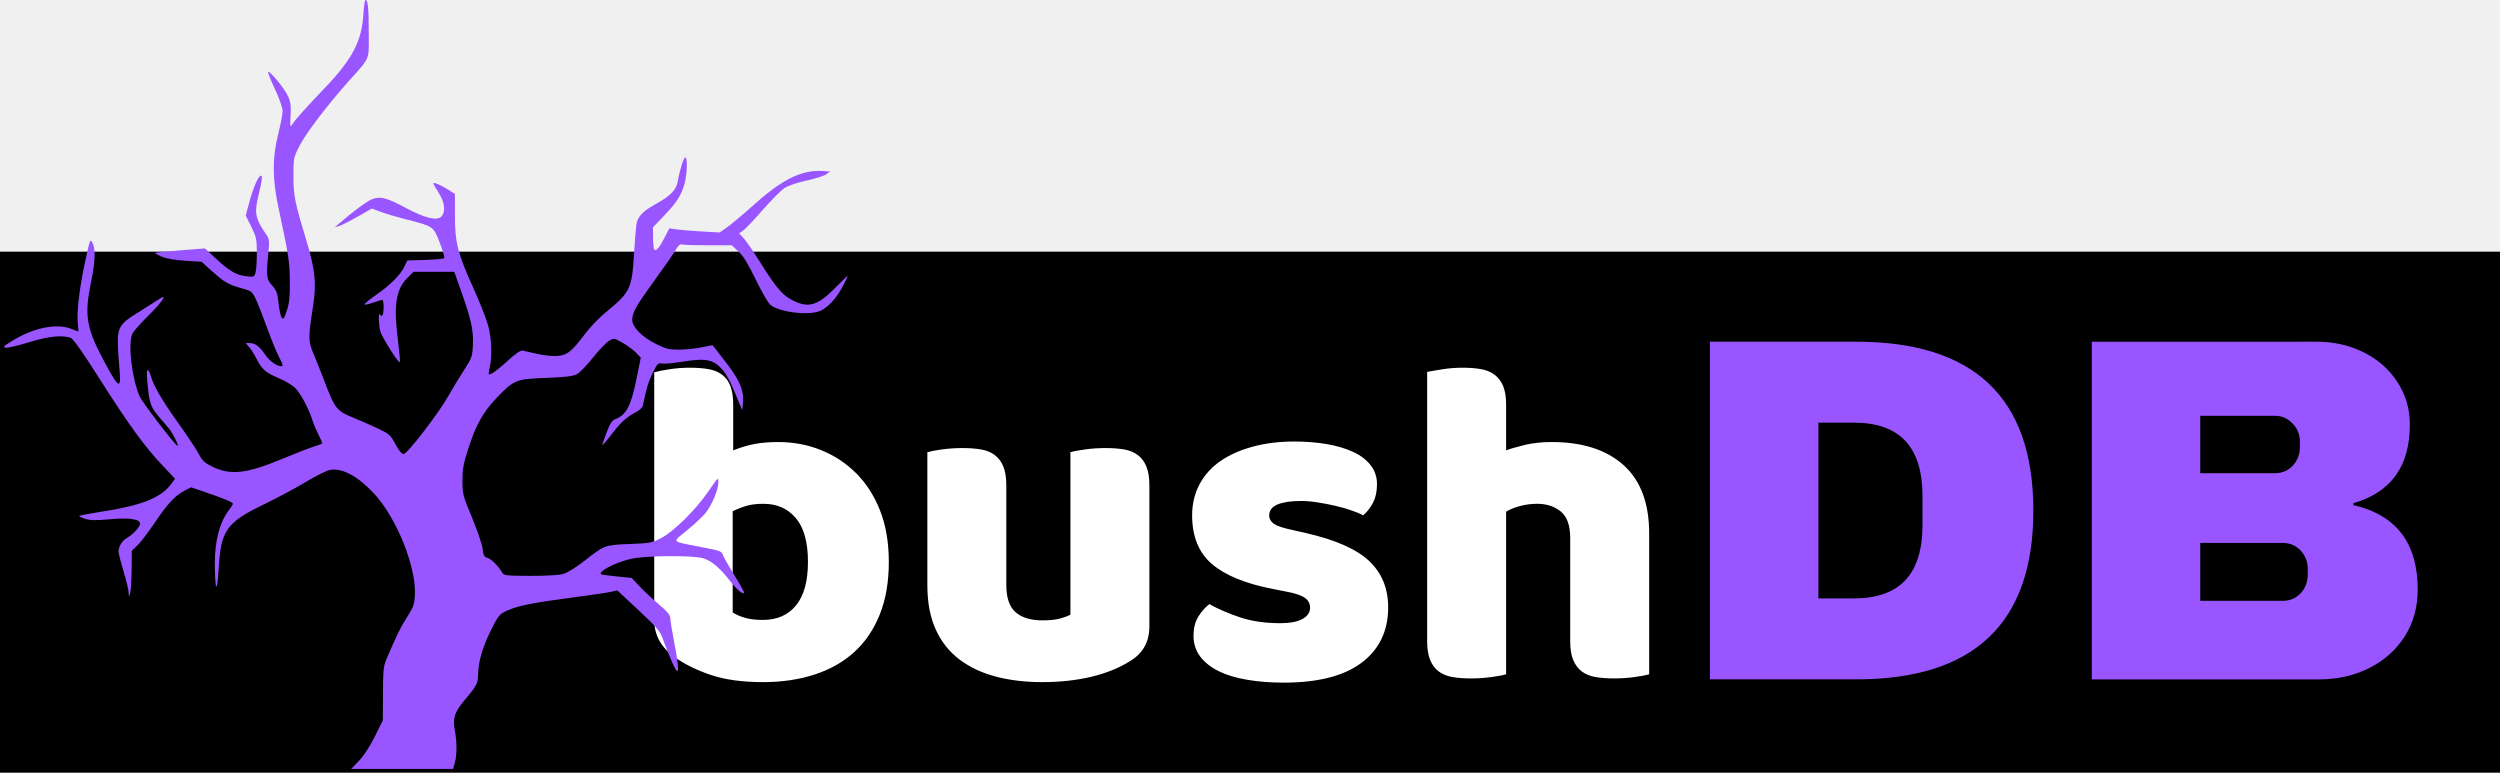
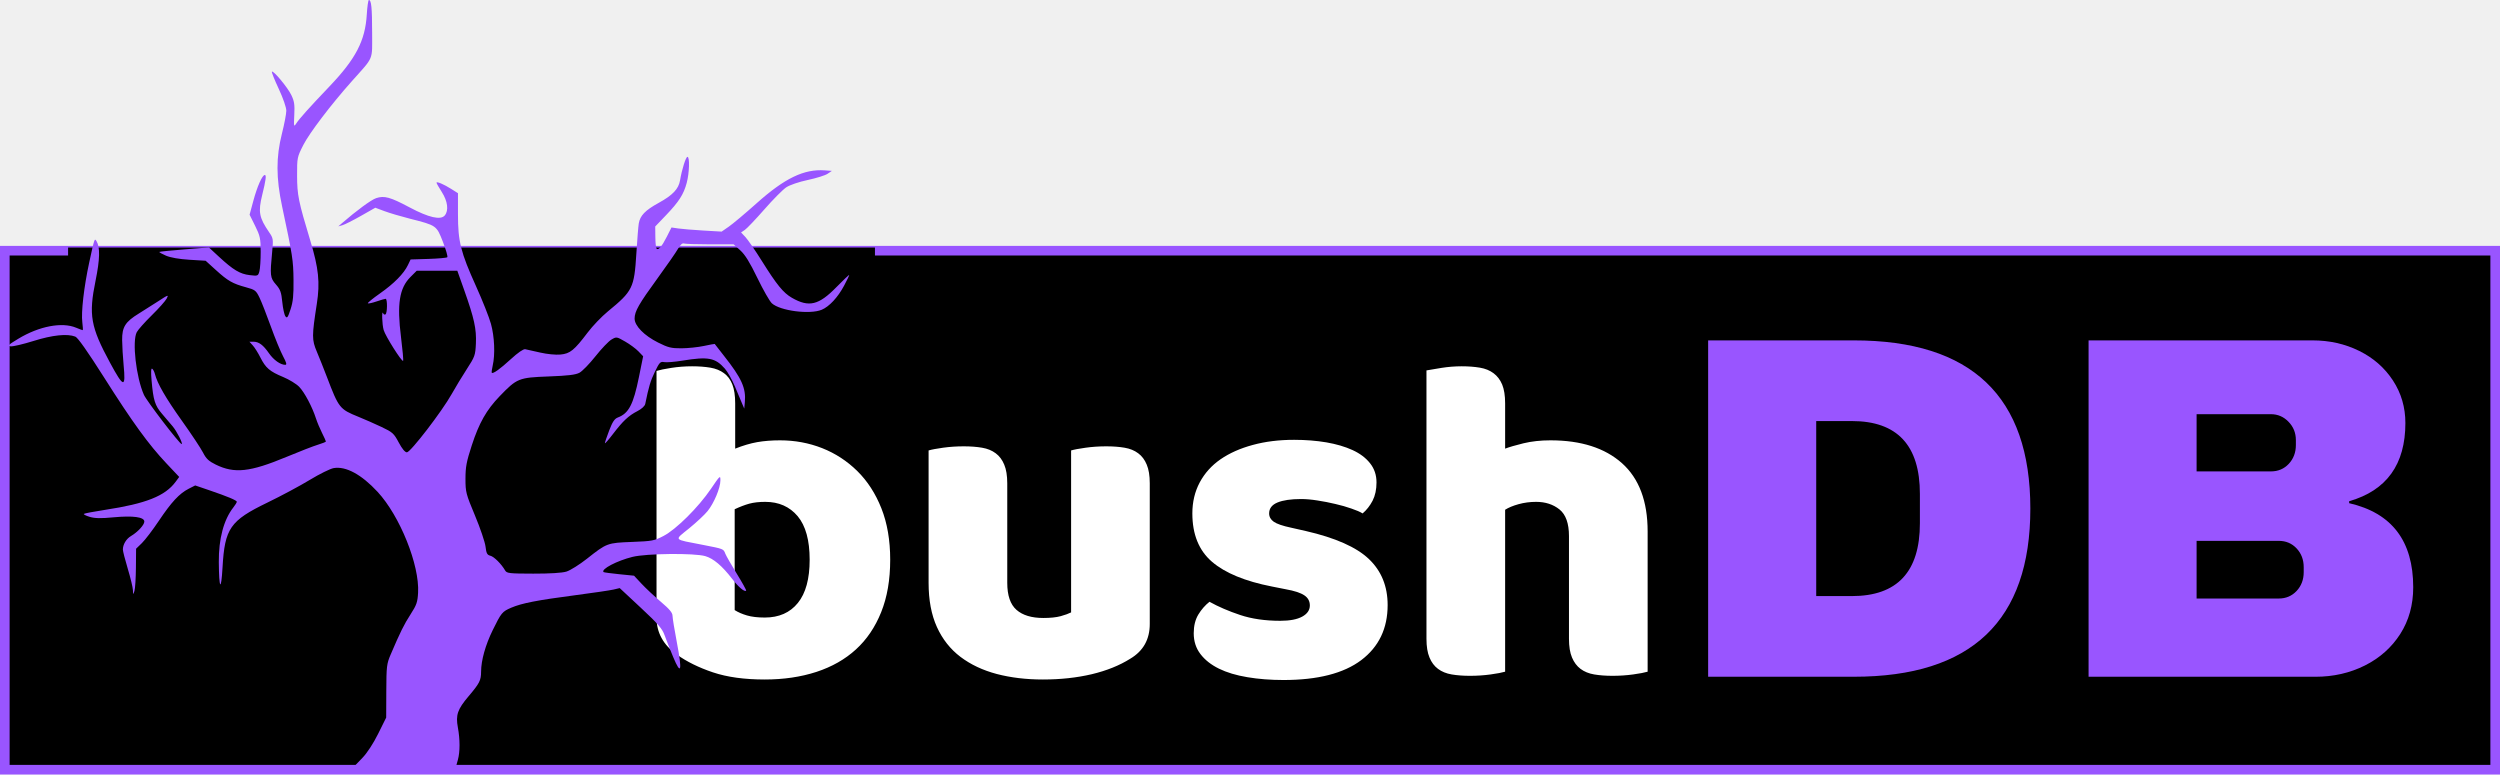
- <svg xmlns="http://www.w3.org/2000/svg" width="360" height="111.264" version="1.1" viewBox="0 0 360 111.264" id="svg23">
+ <svg xmlns="http://www.w3.org/2000/svg" width="361.39" height="111.959" version="1.1" viewBox="0 0 361.39 111.959" id="svg23">
  <defs id="defs7">
    <filter id="editing-jagged" x="0" y="0" width="1" height="1">
      <feTurbulence baseFrequency="0" result="turb" seed="1" id="feTurbulence2" />
      <feDisplacementMap in="SourceGraphic" in2="turb" id="feDisplacementMap4" scale="0" xChannelSelector="A" yChannelSelector="A" />
    </filter>
  </defs>
-   <g id="g189">
-     <rect x="6.0092997e-10" y="36.239" width="360" height="75.025" rx="0" ry="6.944" stroke-width="0.79" id="rect9" />
+   <g id="g1004" transform="translate(0.695)">
+     <rect x="6.0092997e-10" y="36.239" width="360" height="75.025" rx="0" ry="6.944" stroke-width="0.79" id="rect9" style="fill:#000000;stroke:#9955ff;stroke-width:1.39;stroke-dasharray:none;stroke-opacity:1" />
    <g transform="matrix(1.6701,0,0,1.6701,-55.085,4.6495)" id="g19">
      <path d="m 193.03,26.678 q 15.274,0 15.274,14.557 0,14.557 -15.274,14.557 H 180.416 V 26.678 Z m -3.26,6.983 v 15.149 h 3.088 q 5.886,0 5.886,-6.305 v -2.539 q 0,-6.305 -5.886,-6.305 z m 42.955,-6.983 q 2.202,0 4.04,0.909 1.842,0.909 2.923,2.559 1.078,1.65 1.078,3.683 0,5.372 -4.867,6.771 v 0.169 q 5.545,1.27 5.545,7.281 0,2.284 -1.121,4.04 -1.125,1.756 -3.068,2.731 -1.948,0.972 -4.275,0.972 h -19.636 v -29.114 z m -10.031,6.387 v 4.953 h 6.434 q 0.933,0 1.544,-0.654 0.615,-0.658 0.615,-1.63 v -0.423 q 0,-0.933 -0.635,-1.587 -0.635,-0.658 -1.524,-0.658 z m 0,10.964 v 4.992 h 7.112 q 0.929,0 1.544,-0.654 0.615,-0.658 0.615,-1.63 v -0.423 q 0,-0.976 -0.615,-1.63 -0.615,-0.654 -1.544,-0.654 z" fill="#aa0000" stroke-width="0.392" id="path11" style="fill:#9955ff" />
      <g transform="matrix(0.62581,0,0,0.62581,-24.167,-5.1202)" fill="#ffffff" filter="url(#editing-jagged)" id="g17">
        <g transform="translate(178,96.695)" fill="#ffffff" id="g15">
          <path d="m 3.46,-7.55 v -34.11 q 0.64,-0.2 2.04,-0.42 1.41,-0.22 2.88,-0.22 1.41,0 2.53,0.19 1.12,0.19 1.89,0.77 0.77,0.57 1.15,1.56 0.39,1 0.39,2.6 v 6.27 q 1.6,-0.64 3.04,-0.9 1.44,-0.25 3.16,-0.25 3.08,0 5.83,1.08 2.75,1.09 4.86,3.17 2.11,2.08 3.33,5.15 1.22,3.08 1.22,7.11 0,4.16 -1.25,7.26 -1.25,3.11 -3.49,5.15 -2.24,2.05 -5.47,3.11 -3.23,1.05 -7.14,1.05 -4.22,0 -7.17,-0.99 Q 8.32,-0.96 6.27,-2.43 3.46,-4.42 3.46,-7.55 Z m 14.97,0 q 2.95,0 4.58,-2.02 1.63,-2.01 1.63,-5.98 0,-4.03 -1.66,-6.02 -1.67,-1.98 -4.48,-1.98 -1.28,0 -2.21,0.25 -0.93,0.26 -2.02,0.77 v 13.95 q 0.71,0.45 1.7,0.74 0.99,0.29 2.46,0.29 z m 22.66,-4.8 v -18.31 q 0.64,-0.19 2.01,-0.38 1.38,-0.19 2.85,-0.19 1.41,0 2.53,0.19 1.12,0.19 1.89,0.77 0.77,0.57 1.18,1.57 0.42,0.99 0.42,2.59 v 13.76 q 0,2.62 1.28,3.74 1.28,1.12 3.71,1.12 1.47,0 2.4,-0.25 0.93,-0.26 1.44,-0.52 v -22.4 q 0.64,-0.19 2.02,-0.38 1.37,-0.19 2.84,-0.19 1.41,0 2.53,0.19 1.12,0.19 1.89,0.77 0.77,0.57 1.18,1.57 0.42,0.99 0.42,2.59 v 19.45 q 0,3.2 -2.69,4.8 -2.24,1.41 -5.34,2.15 -3.11,0.73 -6.75,0.73 -3.46,0 -6.37,-0.76 -2.91,-0.77 -5.03,-2.37 -2.11,-1.6 -3.26,-4.13 -1.15,-2.53 -1.15,-6.11 z m 63.49,3.07 q 0,4.86 -3.65,7.62 -3.65,2.75 -10.75,2.75 -2.69,0 -5,-0.39 -2.3,-0.38 -3.93,-1.18 -1.63,-0.8 -2.56,-2.02 -0.93,-1.21 -0.93,-2.88 0,-1.53 0.64,-2.59 0.64,-1.05 1.54,-1.76 1.85,1.03 4.25,1.83 2.4,0.8 5.54,0.8 1.98,0 3.04,-0.58 1.05,-0.58 1.05,-1.54 0,-0.89 -0.76,-1.4 -0.77,-0.52 -2.56,-0.84 l -1.92,-0.38 q -5.57,-1.09 -8.29,-3.42 -2.72,-2.34 -2.72,-6.69 0,-2.37 1.02,-4.29 1.03,-1.92 2.88,-3.2 1.86,-1.28 4.45,-1.98 2.59,-0.71 5.73,-0.71 2.37,0 4.45,0.35 2.08,0.36 3.61,1.06 1.54,0.7 2.43,1.82 0.9,1.12 0.9,2.66 0,1.47 -0.54,2.53 -0.55,1.05 -1.38,1.76 -0.51,-0.32 -1.54,-0.67 -1.02,-0.36 -2.24,-0.64 -1.21,-0.29 -2.46,-0.48 -1.25,-0.2 -2.27,-0.2 -2.11,0 -3.27,0.48 -1.15,0.48 -1.15,1.51 0,0.7 0.64,1.15 0.64,0.45 2.43,0.83 l 1.99,0.45 q 6.14,1.41 8.73,3.87 2.6,2.47 2.6,6.37 z m 35.96,-10.18 v 19.4 q -0.64,0.19 -2.01,0.38 -1.38,0.19 -2.85,0.19 -1.41,0 -2.53,-0.19 -1.12,-0.19 -1.89,-0.77 -0.76,-0.57 -1.18,-1.57 -0.42,-0.99 -0.42,-2.59 v -14.21 q 0,-2.62 -1.31,-3.68 -1.31,-1.05 -3.23,-1.05 -1.28,0 -2.43,0.32 -1.15,0.32 -1.86,0.77 v 22.4 q -0.64,0.19 -2.01,0.38 -1.38,0.19 -2.85,0.19 -1.41,0 -2.53,-0.19 -1.12,-0.19 -1.89,-0.77 -0.77,-0.57 -1.18,-1.57 -0.42,-0.99 -0.42,-2.59 v -37.12 q 0.71,-0.13 2.08,-0.35 1.38,-0.22 2.79,-0.22 1.4,0 2.52,0.19 1.12,0.19 1.89,0.77 0.77,0.57 1.19,1.56 0.41,1 0.41,2.6 v 6.27 q 0.83,-0.32 2.53,-0.74 1.7,-0.41 3.74,-0.41 6.34,0 9.89,3.16 3.55,3.17 3.55,9.44 z" fill="#ffffff" id="path13" />
        </g>
      </g>
    </g>
+     <rect style="fill:#000000;stroke:none;stroke-width:1.113;stroke-linejoin:round;stroke-dasharray:none;stroke-opacity:1" id="rect942" width="116.636" height="10.673" x="9.148" y="35.784" ry="0" />
    <path d="m 51.692,109.556 c 0.688,-0.714 1.577,-2.075 2.283,-3.498 l 1.156,-2.328 0.016,-3.84 c 0.015,-3.572 0.059,-3.94 0.629,-5.272 1.396,-3.264 1.945,-4.371 2.887,-5.827 0.857,-1.325 1.003,-1.743 1.079,-3.102 0.226,-4.002 -2.622,-11.097 -5.856,-14.59 -2.321,-2.507 -4.58,-3.732 -6.338,-3.435 -0.495,0.084 -2.052,0.852 -3.46,1.707 -1.408,0.855 -4.173,2.336 -6.145,3.29 -5.372,2.6 -6.146,3.717 -6.468,9.344 -0.206,3.603 -0.508,3.183 -0.54,-0.75 -0.027,-3.368 0.712,-6.138 2.113,-7.918 0.267,-0.34 0.486,-0.699 0.486,-0.798 0,-0.214 -1.282,-0.751 -4.021,-1.686 l -1.992,-0.68 -0.941,0.48 c -1.347,0.687 -2.494,1.922 -4.322,4.65 -0.88,1.314 -1.979,2.756 -2.441,3.204 l -0.84,0.814 -0.024,2.757 c -0.013,1.516 -0.11,3.026 -0.215,3.354 -0.188,0.586 -0.192,0.584 -0.218,-0.119 -0.014,-0.394 -0.347,-1.78 -0.74,-3.081 -0.392,-1.301 -0.713,-2.558 -0.713,-2.793 0,-0.73 0.49,-1.547 1.167,-1.947 0.975,-0.576 1.935,-1.615 1.935,-2.095 0,-0.659 -1.625,-0.882 -4.466,-0.614 -1.822,0.172 -2.687,0.156 -3.424,-0.065 -0.542,-0.163 -0.925,-0.357 -0.85,-0.432 0.075,-0.075 1.451,-0.337 3.058,-0.582 5.927,-0.904 8.684,-2 10.205,-4.058 l 0.518,-0.701 -1.847,-1.958 c -2.586,-2.742 -4.896,-5.926 -9.04,-12.466 -2.352,-3.712 -3.769,-5.721 -4.132,-5.862 -1.163,-0.452 -3.301,-0.229 -6.044,0.631 -1.484,0.465 -2.968,0.814 -3.299,0.776 -0.515,-0.06 -0.355,-0.218 1.119,-1.107 3.006,-1.812 6.299,-2.439 8.335,-1.588 0.471,0.197 0.901,0.358 0.955,0.358 0.054,0 0.031,-0.511 -0.052,-1.135 -0.191,-1.441 0.233,-5.119 0.996,-8.649 0.756,-3.493 0.773,-3.545 1.044,-3.107 0.548,0.886 0.509,2.63 -0.128,5.745 -1.015,4.963 -0.717,6.652 2.092,11.847 1.982,3.666 2.289,3.718 1.964,0.332 -0.108,-1.128 -0.203,-2.749 -0.212,-3.602 -0.018,-1.89 0.454,-2.639 2.421,-3.843 0.728,-0.445 2.004,-1.254 2.837,-1.798 1.425,-0.93 1.494,-0.951 1.181,-0.358 -0.183,0.347 -1.154,1.435 -2.158,2.42 -1.004,0.984 -1.978,2.08 -2.165,2.434 -0.692,1.309 -0.102,6.498 1.03,9.056 0.397,0.897 5.166,7.123 5.456,7.123 0.238,0 -0.7,-1.857 -1.289,-2.552 -0.355,-0.419 -1.059,-1.249 -1.565,-1.843 -1.007,-1.185 -1.243,-1.941 -1.49,-4.767 -0.111,-1.273 -0.085,-1.835 0.081,-1.732 0.135,0.084 0.314,0.424 0.398,0.757 0.345,1.376 1.562,3.486 3.907,6.774 1.366,1.915 2.738,3.983 3.05,4.595 0.453,0.889 0.823,1.238 1.841,1.736 2.708,1.325 4.935,1.084 10.193,-1.103 1.903,-0.792 3.97,-1.593 4.594,-1.78 0.623,-0.188 1.133,-0.394 1.133,-0.459 0,-0.065 -0.254,-0.625 -0.564,-1.244 -0.31,-0.619 -0.702,-1.555 -0.87,-2.08 -0.534,-1.667 -1.655,-3.781 -2.425,-4.576 -0.41,-0.423 -1.454,-1.062 -2.321,-1.421 -1.943,-0.804 -2.53,-1.308 -3.296,-2.832 -0.33,-0.656 -0.821,-1.435 -1.092,-1.73 L 35.36,49.397 h 0.585 c 0.778,0 1.412,0.472 2.241,1.669 0.671,0.968 1.661,1.672 2.352,1.672 0.262,0 0.184,-0.305 -0.322,-1.253 -0.368,-0.689 -1.164,-2.628 -1.768,-4.309 -0.605,-1.681 -1.34,-3.553 -1.635,-4.16 -0.499,-1.029 -0.632,-1.131 -1.967,-1.494 -1.923,-0.523 -2.602,-0.913 -4.339,-2.49 l -1.475,-1.339 -2.343,-0.143 c -1.487,-0.091 -2.727,-0.308 -3.394,-0.594 -0.578,-0.248 -1.008,-0.491 -0.955,-0.539 0.053,-0.048 1.687,-0.214 3.63,-0.368 l 3.533,-0.281 1.453,1.345 c 2.059,1.906 3.035,2.491 4.436,2.657 1.187,0.141 1.223,0.127 1.41,-0.544 0.105,-0.378 0.188,-1.654 0.183,-2.836 -0.007,-1.946 -0.083,-2.298 -0.804,-3.75 l -0.796,-1.602 0.533,-1.977 c 0.571,-2.121 1.301,-3.767 1.671,-3.767 0.245,0 0.145,0.762 -0.382,2.898 -0.602,2.438 -0.446,3.271 1.008,5.388 0.589,0.857 0.61,0.995 0.434,2.811 -0.333,3.432 -0.293,3.779 0.542,4.73 0.637,0.725 0.781,1.121 0.92,2.535 0.091,0.922 0.294,1.851 0.451,2.066 0.243,0.333 0.354,0.183 0.745,-1.01 0.36,-1.099 0.452,-2.018 0.427,-4.264 -0.032,-2.838 -0.13,-3.47 -1.651,-10.619 -0.876,-4.116 -0.883,-7.112 -0.026,-10.5 0.349,-1.378 0.635,-2.875 0.635,-3.326 1.78e-4,-0.476 -0.461,-1.808 -1.1,-3.175 -0.605,-1.295 -1.049,-2.407 -0.985,-2.47 0.209,-0.209 2.275,2.275 2.808,3.377 0.431,0.891 0.506,1.391 0.431,2.884 -0.085,1.687 -0.067,1.769 0.272,1.244 0.457,-0.706 1.872,-2.286 4.78,-5.334 3.846,-4.031 5.201,-6.638 5.429,-10.44 C 52.396,0.94 52.532,0 52.63,0 c 0.352,0 0.466,1.135 0.469,4.695 0.004,4.13 0.297,3.421 -2.892,6.998 -3.048,3.419 -6.171,7.523 -7.064,9.283 -0.88,1.734 -0.898,1.823 -0.892,4.417 0.007,2.792 0.197,3.727 1.909,9.39 1.209,4 1.422,6.059 0.945,9.126 -0.727,4.674 -0.727,5.213 7.11e-4,6.932 0.358,0.847 1.02,2.506 1.47,3.687 1.7,4.461 1.828,4.622 4.53,5.717 0.901,0.365 2.412,1.03 3.359,1.479 1.589,0.753 1.779,0.925 2.479,2.239 0.491,0.921 0.909,1.423 1.183,1.423 0.52,0 5.083,-5.936 6.468,-8.416 0.53,-0.949 1.517,-2.578 2.193,-3.62 1.163,-1.794 1.233,-1.99 1.311,-3.699 0.095,-2.091 -0.245,-3.644 -1.69,-7.71 l -0.996,-2.804 h -5.868 l -0.901,0.901 c -1.613,1.613 -1.972,3.904 -1.367,8.723 0.227,1.808 0.362,3.338 0.3,3.4 -0.185,0.185 -2.56,-3.579 -2.812,-4.455 -0.234,-0.815 -0.3,-2.983 -0.074,-2.423 0.066,0.165 0.219,0.239 0.339,0.165 0.271,-0.168 0.292,-2.254 0.022,-2.254 -0.108,0 -0.704,0.173 -1.325,0.385 -0.621,0.212 -1.182,0.332 -1.247,0.267 -0.065,-0.065 0.719,-0.705 1.743,-1.423 2.043,-1.432 3.461,-2.87 4.052,-4.111 l 0.384,-0.804 2.571,-0.08 c 1.414,-0.044 2.645,-0.154 2.736,-0.245 0.091,-0.091 -0.196,-1.092 -0.637,-2.225 -0.924,-2.374 -0.914,-2.367 -4.795,-3.351 -1.289,-0.327 -2.937,-0.816 -3.66,-1.087 l -1.316,-0.492 -2.078,1.18 c -1.143,0.649 -2.346,1.256 -2.674,1.348 l -0.597,0.168 0.499,-0.433 c 2.161,-1.872 4.265,-3.415 4.977,-3.65 1.18,-0.389 2.027,-0.154 4.84,1.343 2.769,1.474 4.489,1.865 5.077,1.156 0.589,-0.71 0.419,-2.056 -0.426,-3.373 -0.424,-0.66 -0.77,-1.269 -0.77,-1.352 0,-0.228 1.045,0.214 2.136,0.903 l 0.966,0.61 v 3.061 c 0,3.911 0.396,5.489 2.6,10.36 0.927,2.05 1.903,4.51 2.168,5.466 0.513,1.851 0.621,4.442 0.251,6.037 -0.121,0.521 -0.181,0.986 -0.134,1.034 0.185,0.185 1.195,-0.537 2.767,-1.979 1.015,-0.932 1.808,-1.479 2.068,-1.427 0.232,0.046 1.207,0.264 2.166,0.485 1.005,0.231 2.248,0.353 2.934,0.287 1.393,-0.134 1.982,-0.612 3.939,-3.199 0.709,-0.938 2.014,-2.299 2.898,-3.025 3.603,-2.956 3.819,-3.394 4.128,-8.361 0.124,-1.988 0.281,-3.952 0.35,-4.365 0.19,-1.138 0.934,-1.907 2.873,-2.972 2.037,-1.118 2.887,-2.014 3.096,-3.264 0.267,-1.596 0.834,-3.393 1.071,-3.393 0.342,0 0.277,2.316 -0.106,3.752 -0.444,1.667 -1.124,2.731 -2.991,4.681 l -1.563,1.632 0.017,1.527 c 0.01,0.84 0.087,1.597 0.173,1.683 0.266,0.266 0.772,-0.323 1.48,-1.722 l 0.68,-1.344 0.973,0.144 c 0.535,0.079 2.166,0.214 3.623,0.299 l 2.651,0.155 1.048,-0.724 c 0.576,-0.398 2.39,-1.923 4.031,-3.389 4.035,-3.604 6.838,-4.956 9.831,-4.74 l 1.027,0.074 -0.615,0.418 c -0.338,0.23 -1.623,0.633 -2.854,0.896 -1.308,0.279 -2.608,0.723 -3.126,1.065 -0.488,0.323 -1.91,1.755 -3.16,3.184 -1.251,1.428 -2.52,2.763 -2.821,2.967 l -0.548,0.37 0.638,0.681 c 0.351,0.374 1.41,1.916 2.354,3.425 2.175,3.479 3.111,4.626 4.361,5.344 2.455,1.411 3.874,1.07 6.428,-1.545 1.017,-1.042 1.849,-1.828 1.849,-1.746 0,0.081 -0.336,0.778 -0.746,1.548 -0.89,1.671 -2.14,3.015 -3.223,3.468 -1.716,0.717 -6.026,0.158 -7.216,-0.935 -0.314,-0.289 -1.254,-1.934 -2.088,-3.656 -1.097,-2.265 -1.781,-3.371 -2.475,-3.997 l -0.958,-0.866 h -3.44 c -1.892,0 -3.588,-0.057 -3.769,-0.126 -0.205,-0.079 -0.521,0.213 -0.838,0.776 -0.28,0.496 -1.595,2.393 -2.924,4.216 -2.729,3.746 -3.345,4.825 -3.345,5.863 0,1.047 1.383,2.458 3.396,3.466 1.458,0.73 1.902,0.839 3.377,0.832 0.934,-0.005 2.395,-0.158 3.247,-0.34 0.852,-0.183 1.554,-0.313 1.561,-0.29 0.007,0.023 0.607,0.794 1.334,1.712 2.554,3.227 3.207,4.673 3.022,6.697 l -0.086,0.94 -0.294,-0.684 c -0.162,-0.376 -0.63,-1.491 -1.041,-2.478 -0.411,-0.987 -1.069,-2.161 -1.463,-2.609 -1.39,-1.583 -2.408,-1.776 -6.133,-1.166 -1.116,0.183 -2.304,0.279 -2.642,0.215 -0.555,-0.106 -0.684,0.028 -1.345,1.393 -0.635,1.312 -0.889,2.159 -1.394,4.648 -0.062,0.306 -0.513,0.723 -1.12,1.036 -1.296,0.668 -2.098,1.419 -3.549,3.32 -0.641,0.84 -1.165,1.433 -1.165,1.317 0,-0.115 0.281,-0.944 0.624,-1.841 0.478,-1.251 0.77,-1.688 1.252,-1.871 1.576,-0.599 2.241,-1.876 3.046,-5.848 l 0.607,-2.999 -0.677,-0.707 c -0.372,-0.389 -1.239,-1.029 -1.926,-1.422 -1.244,-0.712 -1.253,-0.713 -1.984,-0.282 -0.404,0.238 -1.441,1.324 -2.304,2.413 -0.863,1.089 -1.903,2.159 -2.312,2.378 -0.561,0.301 -1.653,0.432 -4.477,0.538 -4.31,0.162 -4.558,0.262 -7.059,2.857 -1.912,1.983 -2.975,3.857 -4.034,7.112 -0.763,2.345 -0.909,3.12 -0.909,4.822 4.72e-4,1.931 0.067,2.188 1.38,5.328 0.759,1.815 1.442,3.83 1.519,4.478 0.116,0.981 0.234,1.202 0.7,1.319 0.535,0.134 1.584,1.181 2.138,2.134 0.236,0.407 0.602,0.448 4.057,0.454 2.412,0.005 4.162,-0.103 4.797,-0.296 0.55,-0.167 1.892,-1.009 2.983,-1.87 2.855,-2.256 2.925,-2.282 6.502,-2.418 2.905,-0.11 3.213,-0.168 4.548,-0.861 1.833,-0.951 5.049,-4.147 6.865,-6.823 1.324,-1.951 1.368,-1.989 1.362,-1.193 -0.008,1.089 -0.919,3.261 -1.856,4.423 -0.414,0.513 -1.61,1.632 -2.657,2.485 -2.2,1.793 -2.413,1.539 2.013,2.401 2.981,0.58 2.943,0.565 3.212,1.272 0.11,0.288 0.853,1.586 1.652,2.883 0.799,1.298 1.41,2.402 1.357,2.455 -0.231,0.231 -1.091,-0.496 -2.032,-1.716 -1.45,-1.879 -2.693,-2.929 -3.877,-3.273 -1.585,-0.461 -8.506,-0.39 -10.515,0.107 -2.248,0.556 -4.599,1.789 -4.19,2.198 0.05,0.05 1.062,0.188 2.249,0.307 l 2.158,0.216 1.097,1.173 c 0.603,0.645 1.855,1.815 2.781,2.6 1.252,1.06 1.686,1.581 1.688,2.024 0.002,0.328 0.285,2.069 0.63,3.869 0.793,4.142 0.612,4.846 -0.538,2.09 -0.463,-1.111 -1.023,-2.532 -1.244,-3.157 -0.331,-0.937 -0.935,-1.634 -3.442,-3.971 l -3.041,-2.836 -0.893,0.211 c -0.491,0.116 -2.987,0.485 -5.546,0.82 -5.489,0.718 -7.723,1.153 -9.232,1.8 -1.318,0.565 -1.445,0.719 -2.694,3.263 -1.047,2.135 -1.667,4.351 -1.673,5.98 -0.004,1.267 -0.213,1.679 -1.806,3.559 -1.604,1.894 -1.885,2.71 -1.552,4.51 0.32,1.732 0.321,3.532 0.002,4.681 l -0.249,0.895 h -14.685 l 1.127,-1.169 z" fill="#9955ff" stroke="#000" stroke-width="1.139" id="path21" style="stroke:none;stroke-width:0;stroke-dasharray:none" />
  </g>
</svg>
